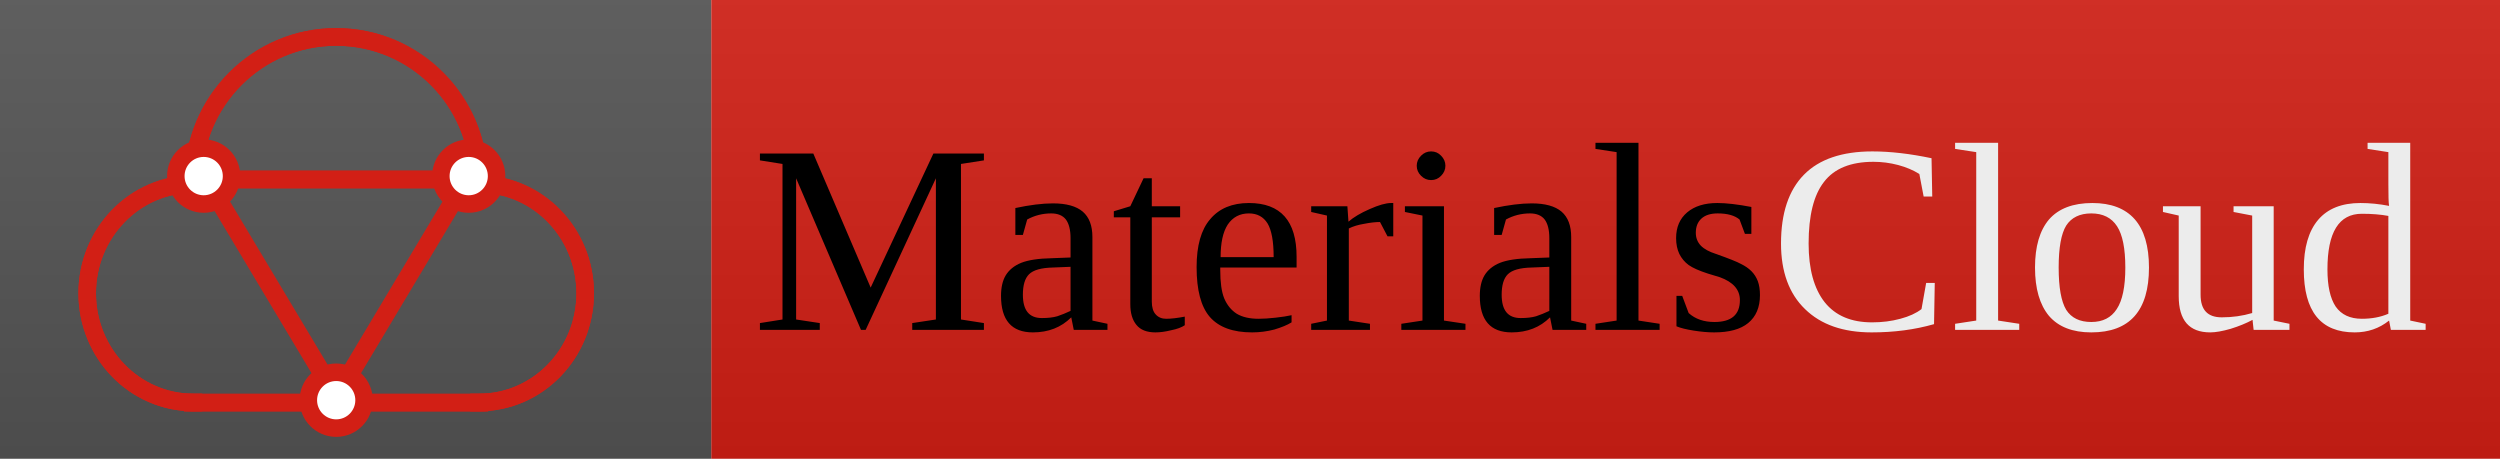
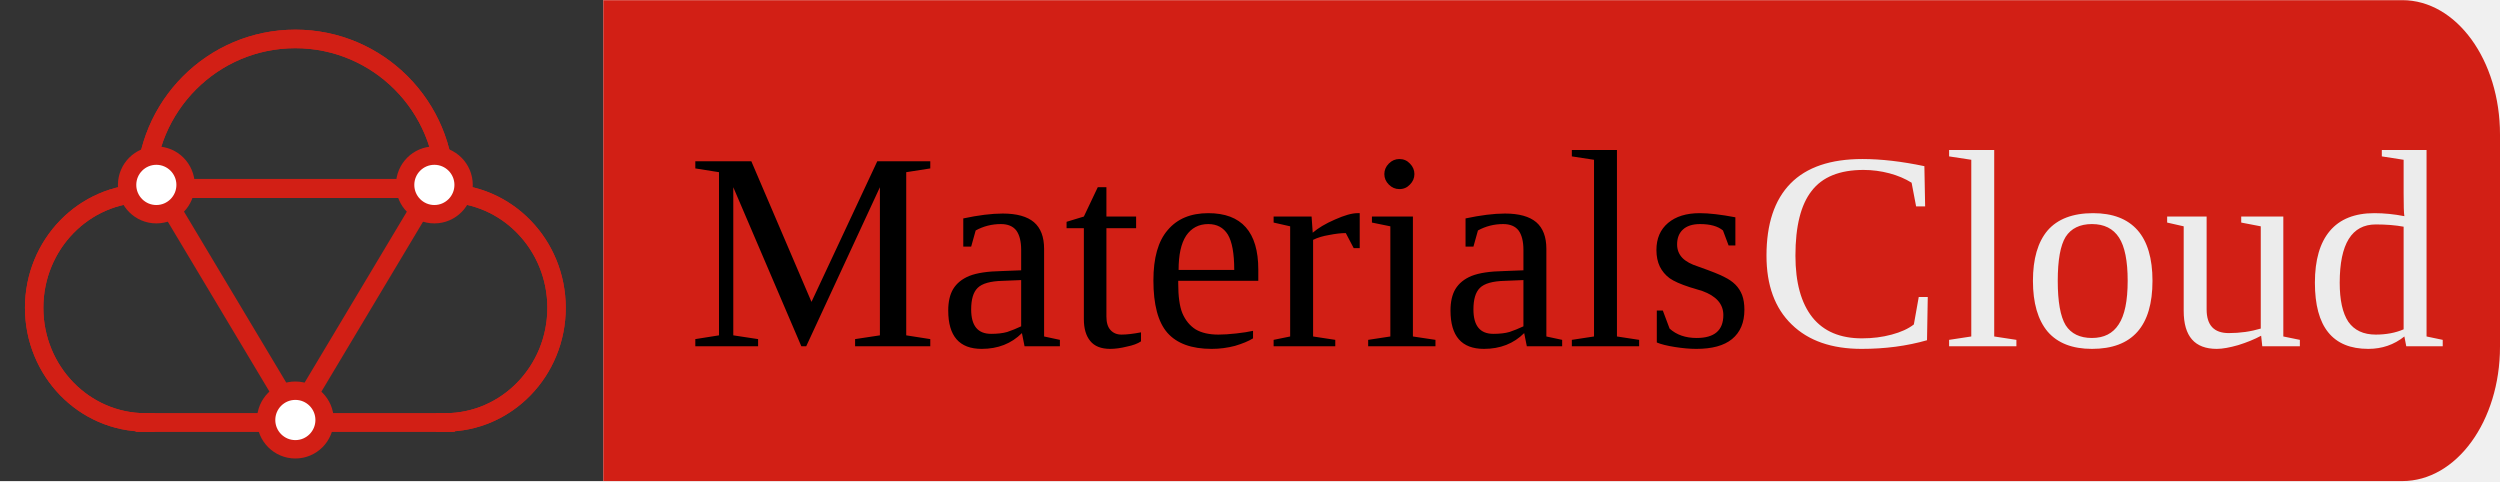
- <svg xmlns="http://www.w3.org/2000/svg" width="109" height="20" version="1.1" id="svg30">
+ <svg xmlns="http://www.w3.org/2000/svg" width="103.904" height="19.993" version="1.1" id="svg30">
  <defs id="defs34" />
  <linearGradient id="b" x2="0" y2="46.69" gradientTransform="scale(2.334523,0.4283529)" x1="0" y1="0" gradientUnits="userSpaceOnUse">
    <stop offset="0" stop-color="#bbb" stop-opacity=".1" id="stop2" />
    <stop offset="1" stop-opacity=".1" id="stop4" />
  </linearGradient>
  <clipPath id="a">
    <rect width="109" height="20" rx="3" id="rect7" x="0" y="0" style="fill:#ffffff" />
  </clipPath>
-   <path style="fill:#555555;stroke-width:0.696" id="path10" d="M 0,0 H 31.013 V 20 H 0 Z" />
-   <path style="fill:#d21f15;fill-opacity:1;stroke-width:1.316" id="path12" d="M 31.013,0 H 109 V 20 H 31.013 Z" />
-   <path style="fill:url(#b)" id="path14" d="M 0,1.3e-7 H 109 V 20 H 0 Z" />
-   <g id="g875" transform="matrix(0.2710205,0,0,0.2710205,8.070208,-270.9707)">
+   <rect style="opacity:1;fill:#333333;fill-opacity:1;stroke:none;stroke-width:1;stroke-linecap:round;stroke-linejoin:bevel;stroke-miterlimit:4;stroke-dasharray:none;stroke-dashoffset:0;stroke-opacity:1;paint-order:stroke fill markers" id="rect883" width="25.076" height="19.993" x="0" y="0" rx="0" ry="0" />
+   <g id="g875" transform="matrix(0.2710205,0,0,0.2710205,5.687365,-270.9633)">
    <g id="g873" transform="matrix(1.1533,0,0,1.1557,-379.09,391.21)">
      <g id="g871" transform="matrix(2.763,0,0,2.763,-594.34,-968.58)">
        <path id="path845" d="m 334.49,550.23 c 0,-3.988 3.228,-7.221 7.209,-7.221 3.98,0 7.207,3.233 7.207,7.221" style="fill:none;stroke:#d21f15;stroke-width:0.89;stroke-linejoin:round" />
        <path id="path847" d="m 334.49,550.42 c -2.959,0 -5.36,2.463 -5.36,5.503 0,3.04 2.401,5.503 5.36,5.503" style="fill:none;stroke:#d21f15;stroke-width:0.886;stroke-linecap:square;stroke-linejoin:round" />
        <path id="path849" d="m 348.91,550.42 c 2.959,0 5.36,2.463 5.36,5.503 0,3.04 -2.401,5.503 -5.36,5.503" style="fill:none;stroke:#d21f15;stroke-width:0.886;stroke-linecap:square;stroke-linejoin:round" />
        <path id="path851" d="m 334.46,561.43 h 14.468" style="fill:none;stroke:#d21f15;stroke-width:0.886;stroke-linecap:square;stroke-linejoin:round" />
        <path id="path853" d="m 334.49,550.23 c 0,-3.988 3.228,-7.221 7.209,-7.221 3.98,0 7.207,3.233 7.207,7.221" style="fill:none;stroke:#d21f15;stroke-width:0.89;stroke-linejoin:round" />
        <path id="path855" d="m 334.49,550.42 c -2.959,0 -5.36,2.463 -5.36,5.503 0,3.04 2.401,5.503 5.36,5.503" style="fill:none;stroke:#d21f15;stroke-width:0.886;stroke-linecap:square;stroke-linejoin:round" />
        <path id="path857" d="m 348.91,550.42 c 2.959,0 5.36,2.463 5.36,5.503 0,3.04 -2.401,5.503 -5.36,5.503" style="fill:none;stroke:#d21f15;stroke-width:0.886;stroke-linecap:square;stroke-linejoin:round" />
        <path id="path859" d="m 334.46,561.43 h 14.468" style="fill:none;stroke:#d21f15;stroke-width:0.886;stroke-linecap:square;stroke-linejoin:round" />
        <ellipse id="ellipse861" style="color:#000000;isolation:auto;mix-blend-mode:normal;solid-color:#000000;fill:none;color-rendering:auto;image-rendering:auto;shape-rendering:auto" ry="0.26" rx="0.26" cy="553.92" cx="341.7" />
        <path id="path863" style="color:#000000;isolation:auto;mix-blend-mode:normal;solid-color:#000000;fill:none;stroke:#d21f15;stroke-width:0.916;stroke-linecap:round;stroke-linejoin:round;color-rendering:auto;image-rendering:auto;shape-rendering:auto" d="m 335.14,550.19 3.282,5.476 3.282,5.476 3.282,-5.476 3.282,-5.476 h -6.564 z" />
        <circle id="circle865" style="color:#000000;isolation:auto;mix-blend-mode:normal;solid-color:#000000;fill:#ffffff;stroke:#d21f15;stroke-width:0.883;stroke-linecap:round;stroke-linejoin:round;color-rendering:auto;image-rendering:auto;shape-rendering:auto" r="1.407" cy="550.02" cx="348.39" />
        <circle id="circle867" style="color:#000000;isolation:auto;mix-blend-mode:normal;solid-color:#000000;fill:#ffffff;stroke:#d21f15;stroke-width:0.883;stroke-linecap:round;stroke-linejoin:round;color-rendering:auto;image-rendering:auto;shape-rendering:auto" r="1.407" cy="550.02" cx="335.01" />
        <circle id="circle869" style="color:#000000;isolation:auto;mix-blend-mode:normal;solid-color:#000000;fill:#ffffff;stroke:#d21f15;stroke-width:0.883;stroke-linecap:round;stroke-linejoin:round;color-rendering:auto;image-rendering:auto;shape-rendering:auto" r="1.407" cy="561.31" cx="341.7" />
      </g>
    </g>
  </g>
-   <text xml:space="preserve" style="font-style:normal;font-variant:normal;font-weight:normal;font-stretch:normal;font-size:29.379px;line-height:1.25;font-family:'times new roman';-inkscape-font-specification:'times new roman, ';letter-spacing:0px;word-spacing:0px;fill:#000000;fill-opacity:1;stroke:none;stroke-width:1.102" x="32.79" y="14.383" id="text904">
-     <tspan id="tspan902" x="32.79" y="14.383" style="font-size:11.752px;stroke-width:1.102">Materials<tspan style="font-size:11.752px;fill:#ececec;stroke-width:1.102" id="tspan906">Cloud</tspan>
+   <path style="opacity:1;fill:#d21f15;fill-opacity:1;stroke:none;stroke-width:0.945;stroke-linecap:round;stroke-linejoin:bevel;stroke-miterlimit:4;stroke-dasharray:none;stroke-dashoffset:0;stroke-opacity:1;paint-order:stroke fill markers" d="m 25.076,0.007 v 5.586 8.815 5.586 h 4.06 12.171 58.537 c 2.25,0 4.06,-2.491 4.06,-5.586 V 5.593 c 0,-3.094 -1.81,-5.586 -4.06,-5.586 H 41.307 29.136 Z" id="rect842" />
+   <text xml:space="preserve" style="font-style:normal;font-variant:normal;font-weight:normal;font-stretch:normal;font-size:29.379px;line-height:1.25;font-family:'times new roman';-inkscape-font-specification:'times new roman, ';letter-spacing:0px;word-spacing:0px;fill:#000000;fill-opacity:1;stroke:none;stroke-width:1.102" x="28.556" y="14.39" id="text904">
+     <tspan id="tspan902" x="28.556" y="14.39" style="font-size:11.752px;stroke-width:1.102">Materials<tspan style="font-size:11.752px;fill:#ececec;stroke-width:1.102" id="tspan906">Cloud</tspan>
    </tspan>
  </text>
</svg>
